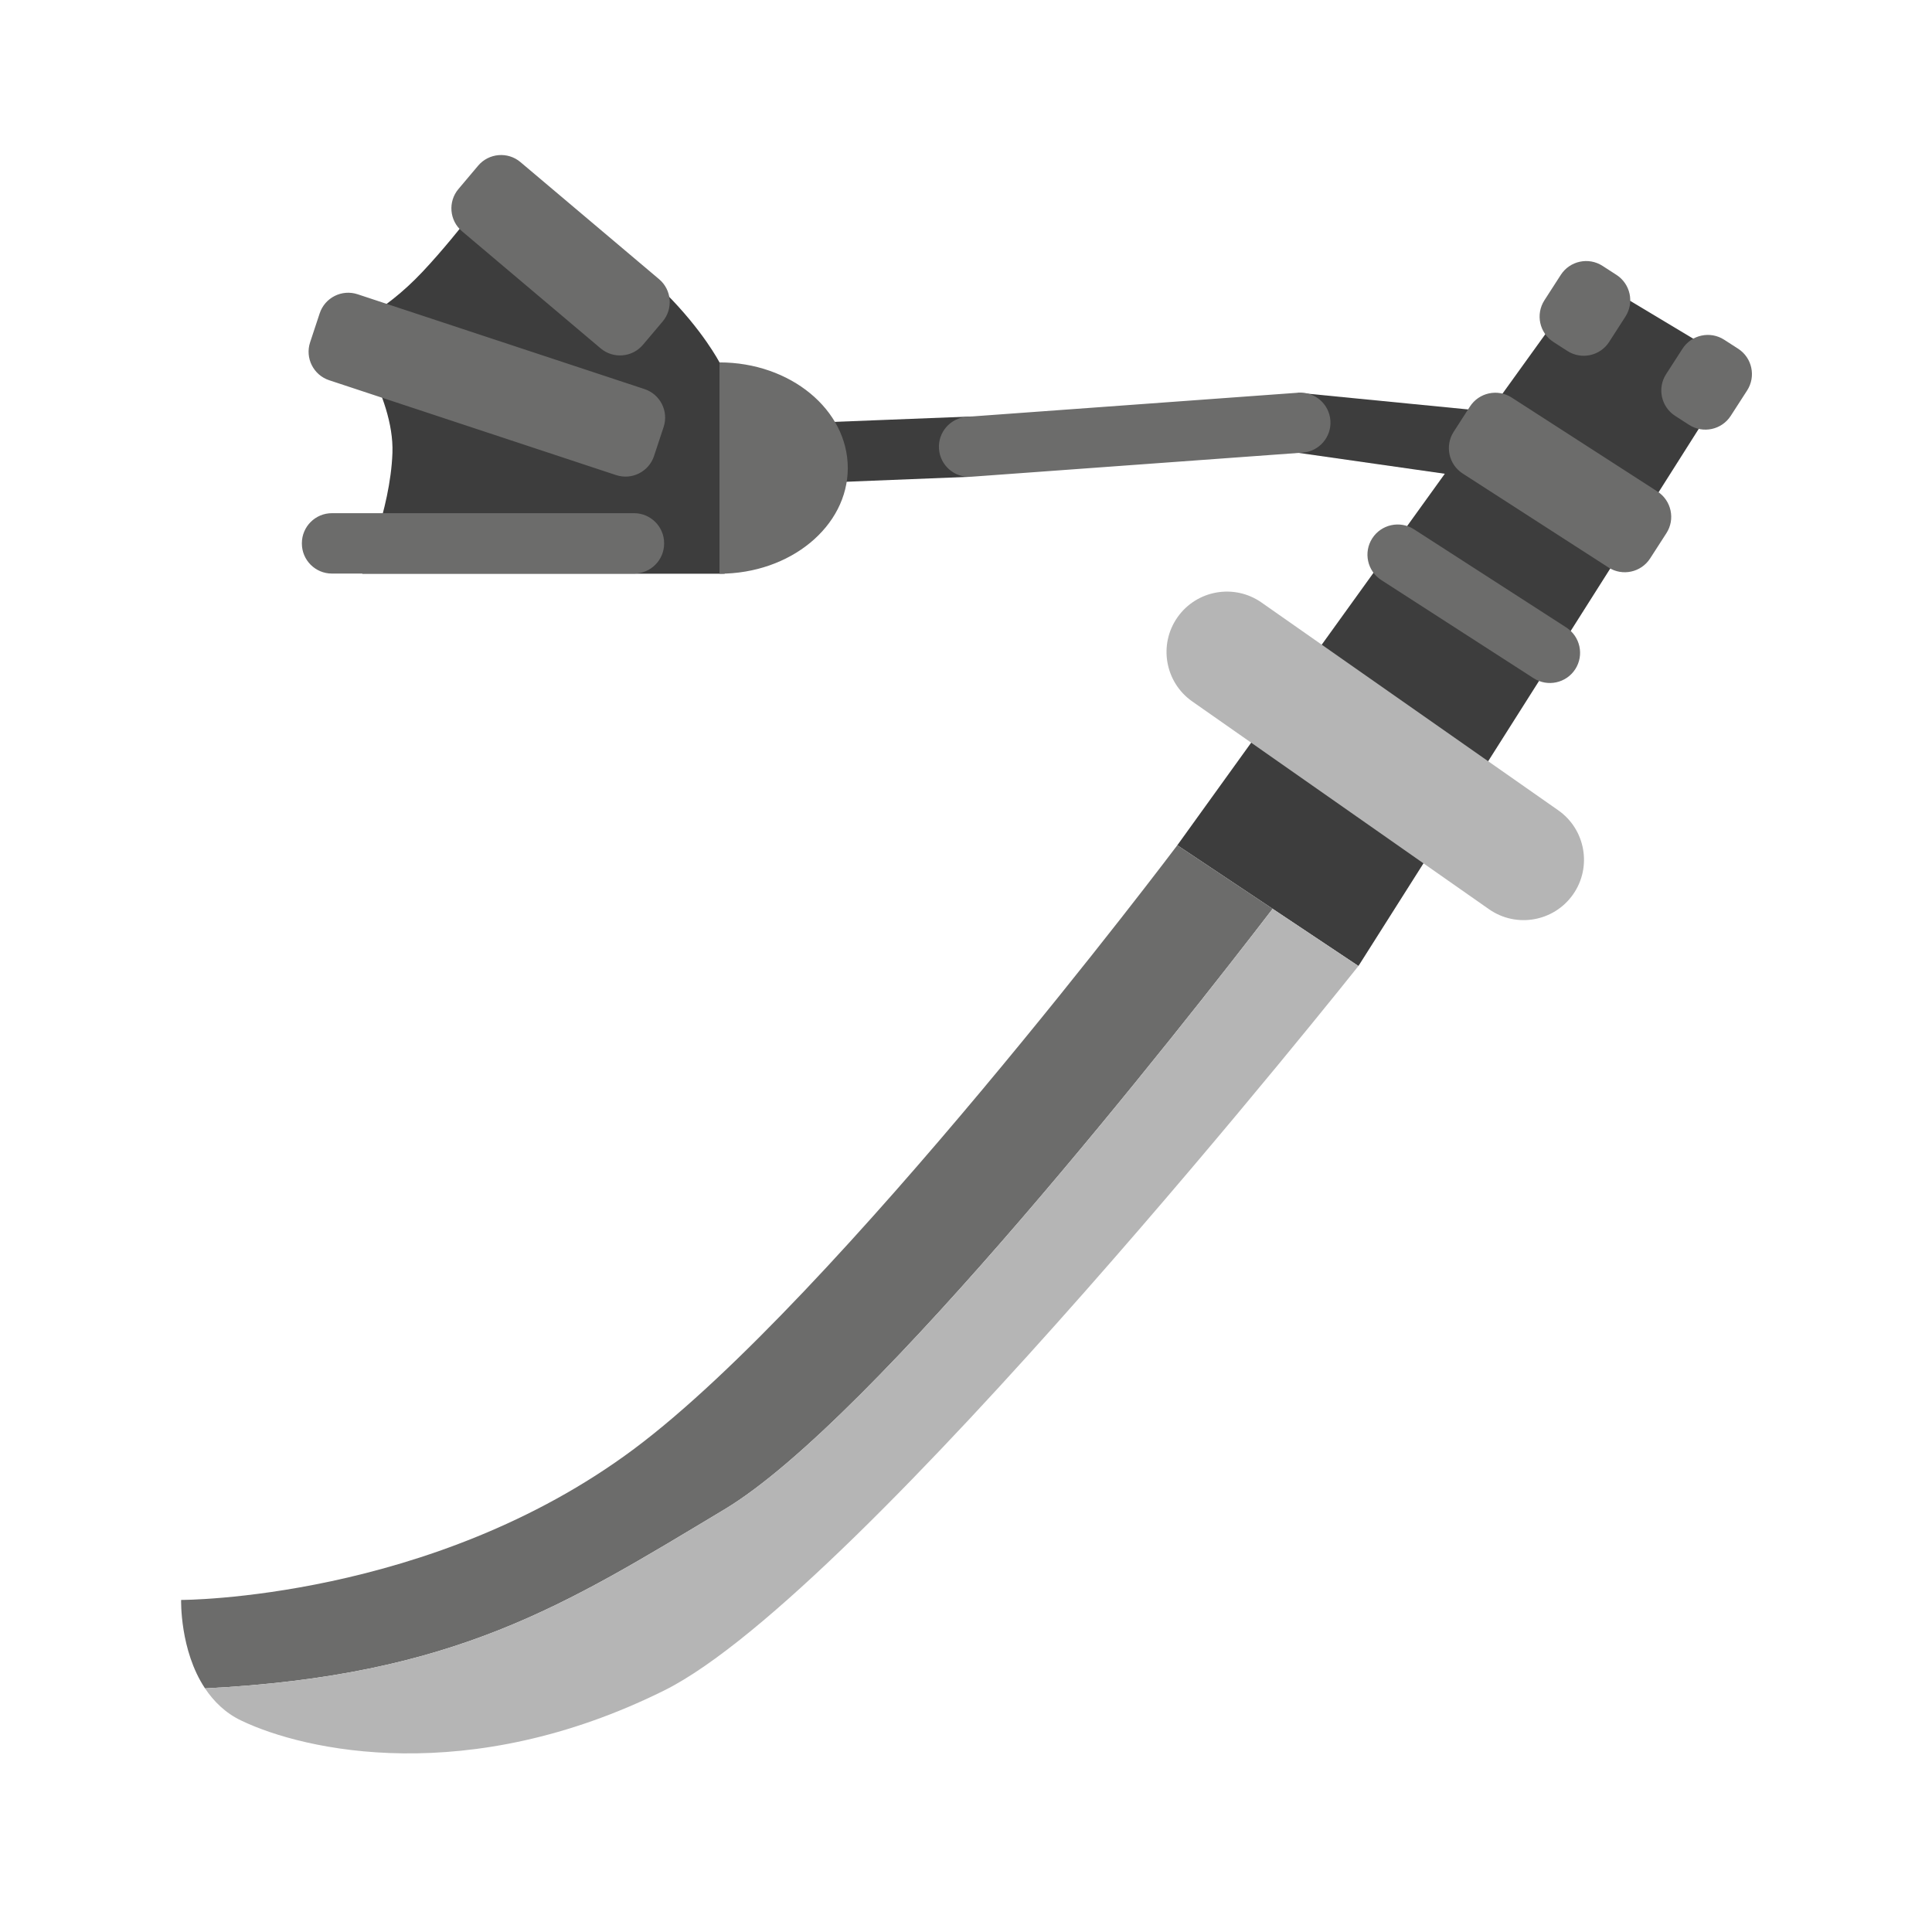
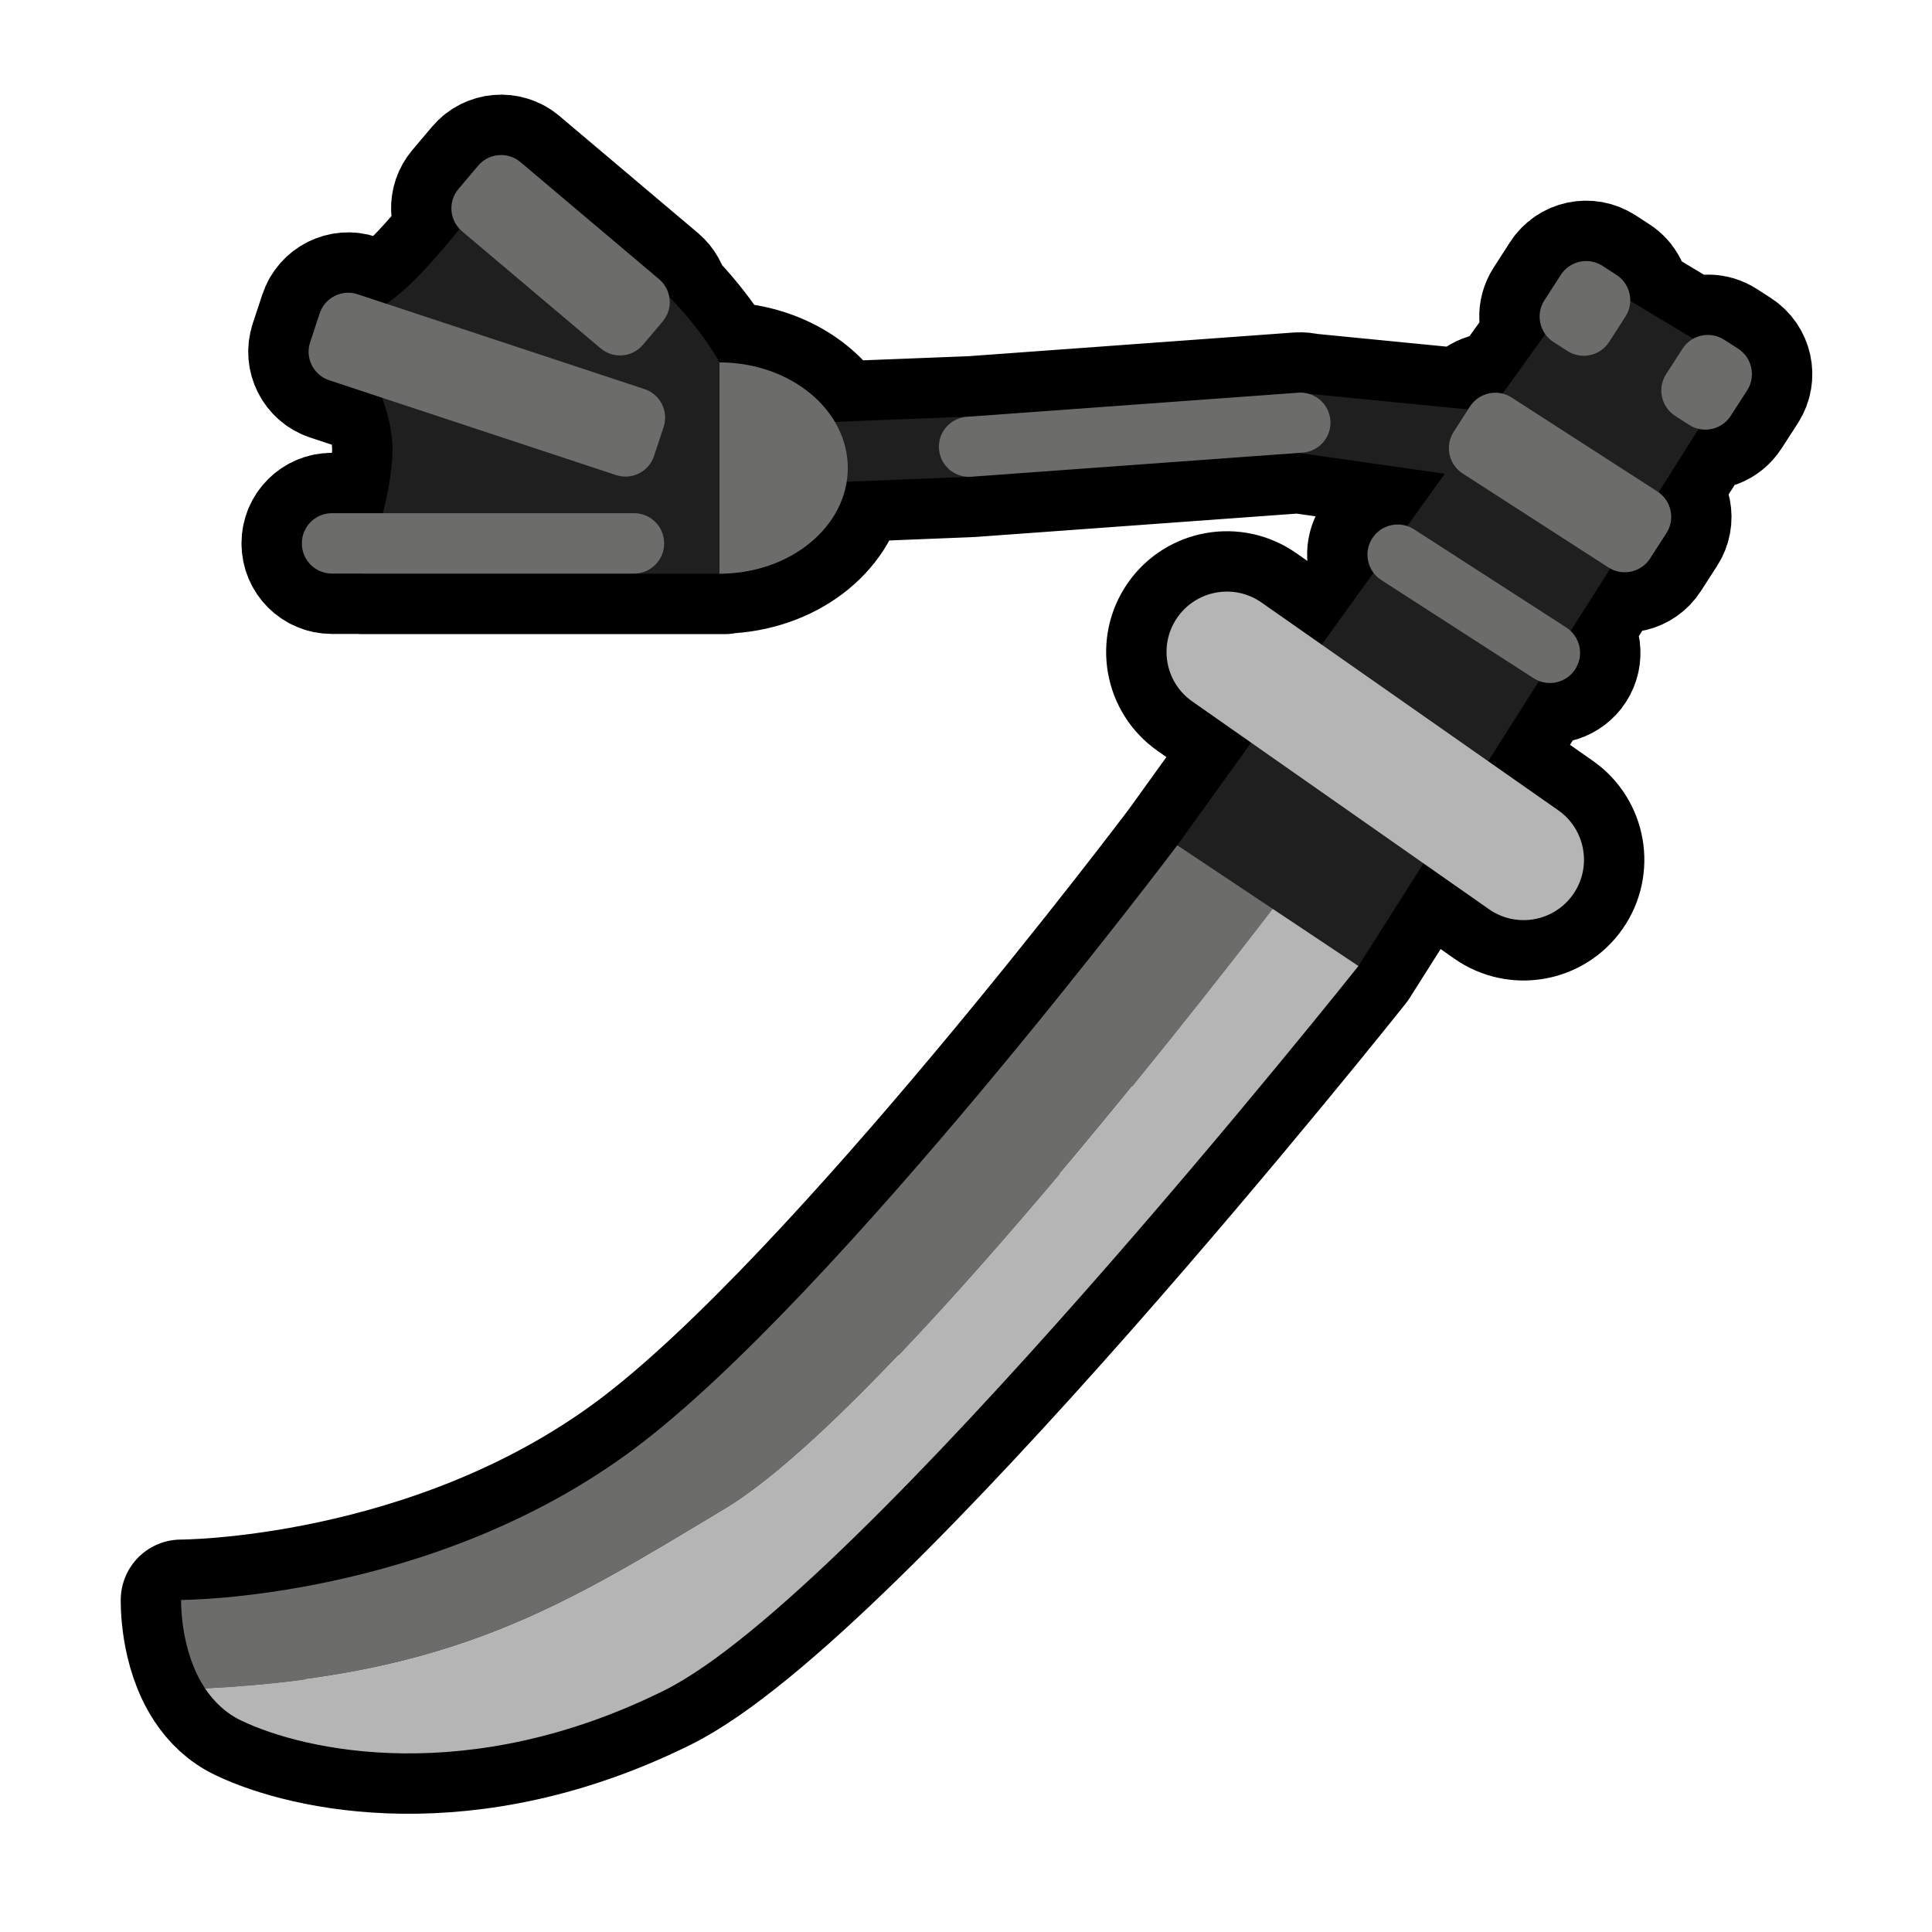
- <svg xmlns="http://www.w3.org/2000/svg" width="100%" height="100%" viewBox="0 0 64 64" version="1.1" xml:space="preserve" style="fill-rule:evenodd;clip-rule:evenodd;stroke-linejoin:round;stroke-miterlimit:2;">
-   <g transform="matrix(1,0,0,1,0,-128)">
-     <g transform="matrix(1,0,0,1,-128,-832)">
-       <g id="Long_Sword_Rank_01">
-         <path id="background" d="M177.345,973.633L180.594,969.121L185.594,972.121L173,992L167,988L175.861,975.694L171,975L171,973.01L177.345,973.633ZM144.509,965.879C144.509,965.879 143.337,967.576 142,969C140.663,970.424 139.428,970.869 139.428,970.869C139.428,970.869 141.067,973.081 141,975C140.933,976.919 140,979.005 140,979.005L152,979.005L155,976L160.121,975.795L160.192,973.796L155,974L151.834,972.005C151.834,972.005 151.293,970.956 150.034,969.697C148.775,968.438 144.509,965.879 144.509,965.879Z" style="fill-opacity:0.76;" />
-         <path id="color_02" d="M170.158,990.105C167.164,994.001 156.954,1007.03 152,1010C146.714,1013.17 143.1,1015.51 134.792,1015.93C133.952,1014.67 134,1013 134,1013C134,1013 142.281,1013.01 149,1008C155.719,1002.99 167,988 167,988L170.158,990.105ZM180.183,982.167C180.482,981.703 180.348,981.084 179.884,980.785L174.841,977.534C174.377,977.235 173.757,977.369 173.458,977.833C173.159,978.297 173.293,978.916 173.757,979.215L178.801,982.466C179.265,982.765 179.884,982.631 180.183,982.167ZM151.834,979.005C154.181,979.005 156.084,977.438 156.084,975.505C156.084,973.572 154.181,972.005 151.834,972.005L151.834,979.005ZM150,977.995C150,977.446 149.554,977 149.005,977L138.995,977C138.446,977 138,977.446 138,977.995L138,978.005C138,978.554 138.446,979 138.995,979L149.005,979C149.554,979 150,978.554 150,978.005L150,977.995ZM183.202,977.662C183.501,977.199 183.367,976.579 182.903,976.28L178.076,973.169C177.612,972.87 176.992,973.004 176.693,973.468L176.155,974.304C175.856,974.768 175.99,975.387 176.454,975.686L181.281,978.797C181.745,979.096 182.364,978.962 182.663,978.498L183.202,977.662ZM172.071,973.929C172.031,973.382 171.554,972.969 171.006,973.009L160.025,973.808C159.478,973.848 159.065,974.325 159.105,974.872C159.145,975.42 159.622,975.832 160.17,975.793L171.151,974.994C171.698,974.954 172.111,974.477 172.071,973.929ZM149.983,974.146C150.156,973.625 149.872,973.062 149.351,972.889L139.847,969.748C139.325,969.575 138.762,969.859 138.59,970.38L138.273,971.339C138.1,971.86 138.384,972.424 138.905,972.596L148.409,975.738C148.931,975.91 149.494,975.627 149.666,975.105L149.983,974.146ZM185.876,972.934C186.175,972.47 186.041,971.85 185.577,971.551L185.116,971.254C184.652,970.955 184.033,971.089 183.734,971.553L183.192,972.394C182.893,972.857 183.027,973.477 183.491,973.776L183.952,974.073C184.416,974.372 185.035,974.238 185.334,973.774L185.876,972.934ZM181.845,970.487C182.144,970.023 182.01,969.404 181.546,969.105L181.085,968.807C180.621,968.508 180.002,968.642 179.703,969.106L179.161,969.947C178.862,970.411 178.996,971.03 179.46,971.329L179.921,971.626C180.385,971.925 181.005,971.791 181.304,971.328L181.845,970.487ZM149.951,970.65C150.305,970.23 150.253,969.602 149.833,969.248L145.241,965.37C144.822,965.016 144.194,965.069 143.839,965.488L143.188,966.26C142.833,966.679 142.886,967.308 143.306,967.662L147.897,971.54C148.317,971.894 148.945,971.841 149.299,971.421L149.951,970.65Z" style="fill:rgb(108,108,107);" />
-         <path id="color_01" d="M170.158,990.105L173,992C173,992 156.489,1012.78 150,1016C143.511,1019.22 138.087,1018 136,1017C135.469,1016.75 135.079,1016.36 134.792,1015.93C143.1,1015.51 146.714,1013.17 152,1010C156.954,1007.03 167.164,994.001 170.158,990.105ZM180.11,989.628C180.744,988.724 180.523,987.475 179.619,986.842L169.789,979.959C168.885,979.326 167.637,979.546 167.004,980.451C166.371,981.355 166.591,982.603 167.495,983.236L177.325,990.119C178.229,990.752 179.477,990.532 180.11,989.628Z" style="fill:rgb(181,181,181);" />
+ <svg xmlns="http://www.w3.org/2000/svg" width="100%" height="100%" viewBox="0 0 64 64" version="1.1" xml:space="preserve" style="fill-rule:evenodd;clip-rule:evenodd;stroke-linejoin:round;stroke-miterlimit:2;" id="svg21342">
+   <defs id="defs21346">
+         
+     
+             
+         
+                 
+                 
+                 
+             </defs>
+   <path id="background" style="fill-opacity:0.76;fill:none;stroke:#000000;stroke-opacity:1;stroke-width:4;stroke-dasharray:none" d="M 16.516 5.139 C 16.262 5.16 16.017 5.279 15.84 5.488 L 15.188 6.26 C 14.859 6.648 14.885 7.213 15.223 7.576 C 14.851 8.039 14.446 8.525 14 9 C 13.577 9.45 13.171 9.793 12.805 10.064 L 11.848 9.748 C 11.326 9.575 10.762 9.86 10.59 10.381 L 10.273 11.34 C 10.1 11.861 10.383 12.424 10.904 12.596 L 12.648 13.172 C 12.864 13.759 13.021 14.392 13 15 C 12.976 15.68 12.843 16.378 12.682 17 L 10.994 17 C 10.445 17 10 17.445 10 17.994 L 10 18.006 C 10 18.555 10.445 19 10.994 19 L 12.002 19 C 12.002 19 12 19.006 12 19.006 L 23.834 19.006 L 24 19.006 L 24.016 18.99 C 26.091 18.917 27.782 17.628 28.045 15.959 L 32.121 15.795 L 32.121 15.791 C 32.138 15.791 32.153 15.794 32.17 15.793 L 43.023 15.004 L 47.861 15.693 L 46.611 17.428 C 46.189 17.288 45.709 17.441 45.457 17.832 C 45.224 18.193 45.259 18.646 45.502 18.971 L 43.783 21.355 L 41.789 19.959 C 40.885 19.326 39.637 19.546 39.004 20.451 C 38.371 21.355 38.59 22.603 39.494 23.236 L 41.445 24.604 L 39 28 C 39 28 27.719 42.99 21 48 C 14.281 53.01 6 53 6 53 C 6 53 5.953 54.67 6.793 55.93 C 7.08 56.36 7.469 56.75 8 57 C 10.087 58 15.511 59.22 22 56 C 28.489 52.78 45 32 45 32 L 47.154 28.6 L 49.324 30.119 C 50.228 30.752 51.476 30.533 52.109 29.629 C 52.743 28.725 52.523 27.475 51.619 26.842 L 49.297 25.217 L 50.98 22.559 C 51.414 22.727 51.922 22.574 52.184 22.168 C 52.448 21.758 52.373 21.227 52.031 20.902 L 53.344 18.828 C 53.8 19.079 54.376 18.942 54.662 18.498 L 55.201 17.662 C 55.491 17.213 55.37 16.619 54.939 16.311 L 56.275 14.203 C 56.673 14.292 57.1 14.136 57.334 13.773 L 57.877 12.934 C 58.176 12.47 58.04 11.85 57.576 11.551 L 57.115 11.254 C 56.796 11.048 56.407 11.052 56.096 11.223 L 54 9.965 C 54.006 9.63 53.849 9.3 53.547 9.105 L 53.086 8.807 C 52.622 8.508 52.002 8.641 51.703 9.105 L 51.16 9.947 C 50.931 10.302 50.959 10.747 51.191 11.07 L 49.771 13.041 C 49.369 12.943 48.93 13.101 48.693 13.469 L 48.633 13.562 L 43.328 13.041 C 43.225 13.014 43.118 13.002 43.006 13.01 L 43 13.01 L 32.191 13.797 L 32.182 13.797 L 27.652 13.975 C 26.962 12.809 25.514 12.006 23.834 12.006 C 23.834 12.006 23.326 11.031 22.166 9.836 C 22.127 9.614 22.017 9.404 21.832 9.248 L 17.24 5.369 C 17.031 5.192 16.769 5.117 16.516 5.139 z M 42.158 30.105 C 41.41 31.079 40.21 32.624 38.754 34.439 C 40.21 32.624 41.41 31.079 42.158 30.105 z M 33.814 40.4 C 32.928 41.429 32.026 42.451 31.133 43.428 C 32.026 42.451 32.928 41.429 33.814 40.4 z " />
+   <g transform="matrix(1,0,0,1,0,-128)" id="g21838">
+     <g transform="matrix(1,0,0,1,-128,-832)" id="g21836">
+       <g id="g21834">
+         <path id="path21828" d="M177.345,973.633L180.594,969.121L185.594,972.121L173,992L167,988L175.861,975.694L171,975L171,973.01L177.345,973.633ZM144.509,965.879C144.509,965.879 143.337,967.576 142,969C140.663,970.424 139.428,970.869 139.428,970.869C139.428,970.869 141.067,973.081 141,975C140.933,976.919 140,979.005 140,979.005L152,979.005L155,976L160.121,975.795L160.192,973.796L155,974L151.834,972.005C151.834,972.005 151.293,970.956 150.034,969.697C148.775,968.438 144.509,965.879 144.509,965.879Z" style="fill-opacity:1;fill:#1f1f1f" />
+         <path id="path21830" d="M170.158,990.105C167.164,994.001 156.954,1007.03 152,1010C146.714,1013.17 143.1,1015.51 134.792,1015.93C133.952,1014.67 134,1013 134,1013C134,1013 142.281,1013.01 149,1008C155.719,1002.99 167,988 167,988L170.158,990.105ZM180.183,982.167C180.482,981.703 180.348,981.084 179.884,980.785L174.841,977.534C174.377,977.235 173.757,977.369 173.458,977.833C173.159,978.297 173.293,978.916 173.757,979.215L178.801,982.466C179.265,982.765 179.884,982.631 180.183,982.167ZM151.834,979.005C154.181,979.005 156.084,977.438 156.084,975.505C156.084,973.572 154.181,972.005 151.834,972.005L151.834,979.005ZM150,977.995C150,977.446 149.554,977 149.005,977L138.995,977C138.446,977 138,977.446 138,977.995L138,978.005C138,978.554 138.446,979 138.995,979L149.005,979C149.554,979 150,978.554 150,978.005L150,977.995ZM183.202,977.662C183.501,977.199 183.367,976.579 182.903,976.28L178.076,973.169C177.612,972.87 176.992,973.004 176.693,973.468L176.155,974.304C175.856,974.768 175.99,975.387 176.454,975.686L181.281,978.797C181.745,979.096 182.364,978.962 182.663,978.498L183.202,977.662ZM172.071,973.929C172.031,973.382 171.554,972.969 171.006,973.009L160.025,973.808C159.478,973.848 159.065,974.325 159.105,974.872C159.145,975.42 159.622,975.832 160.17,975.793L171.151,974.994C171.698,974.954 172.111,974.477 172.071,973.929ZM149.983,974.146C150.156,973.625 149.872,973.062 149.351,972.889L139.847,969.748C139.325,969.575 138.762,969.859 138.59,970.38L138.273,971.339C138.1,971.86 138.384,972.424 138.905,972.596L148.409,975.738C148.931,975.91 149.494,975.627 149.666,975.105L149.983,974.146ZM185.876,972.934C186.175,972.47 186.041,971.85 185.577,971.551L185.116,971.254C184.652,970.955 184.033,971.089 183.734,971.553L183.192,972.394C182.893,972.857 183.027,973.477 183.491,973.776L183.952,974.073C184.416,974.372 185.035,974.238 185.334,973.774L185.876,972.934ZM181.845,970.487C182.144,970.023 182.01,969.404 181.546,969.105L181.085,968.807C180.621,968.508 180.002,968.642 179.703,969.106L179.161,969.947C178.862,970.411 178.996,971.03 179.46,971.329L179.921,971.626C180.385,971.925 181.005,971.791 181.304,971.328L181.845,970.487ZM149.951,970.65C150.305,970.23 150.253,969.602 149.833,969.248L145.241,965.37C144.822,965.016 144.194,965.069 143.839,965.488L143.188,966.26C142.833,966.679 142.886,967.308 143.306,967.662L147.897,971.54C148.317,971.894 148.945,971.841 149.299,971.421L149.951,970.65Z" style="fill:rgb(108,108,107);" />
+         <path id="path21832" d="M170.158,990.105L173,992C173,992 156.489,1012.78 150,1016C143.511,1019.22 138.087,1018 136,1017C135.469,1016.75 135.079,1016.36 134.792,1015.93C143.1,1015.51 146.714,1013.17 152,1010C156.954,1007.03 167.164,994.001 170.158,990.105ZM180.11,989.628C180.744,988.724 180.523,987.475 179.619,986.842L169.789,979.959C168.885,979.326 167.637,979.546 167.004,980.451C166.371,981.355 166.591,982.603 167.495,983.236L177.325,990.119C178.229,990.752 179.477,990.532 180.11,989.628Z" style="fill:rgb(181,181,181);" />
      </g>
    </g>
  </g>
</svg>
